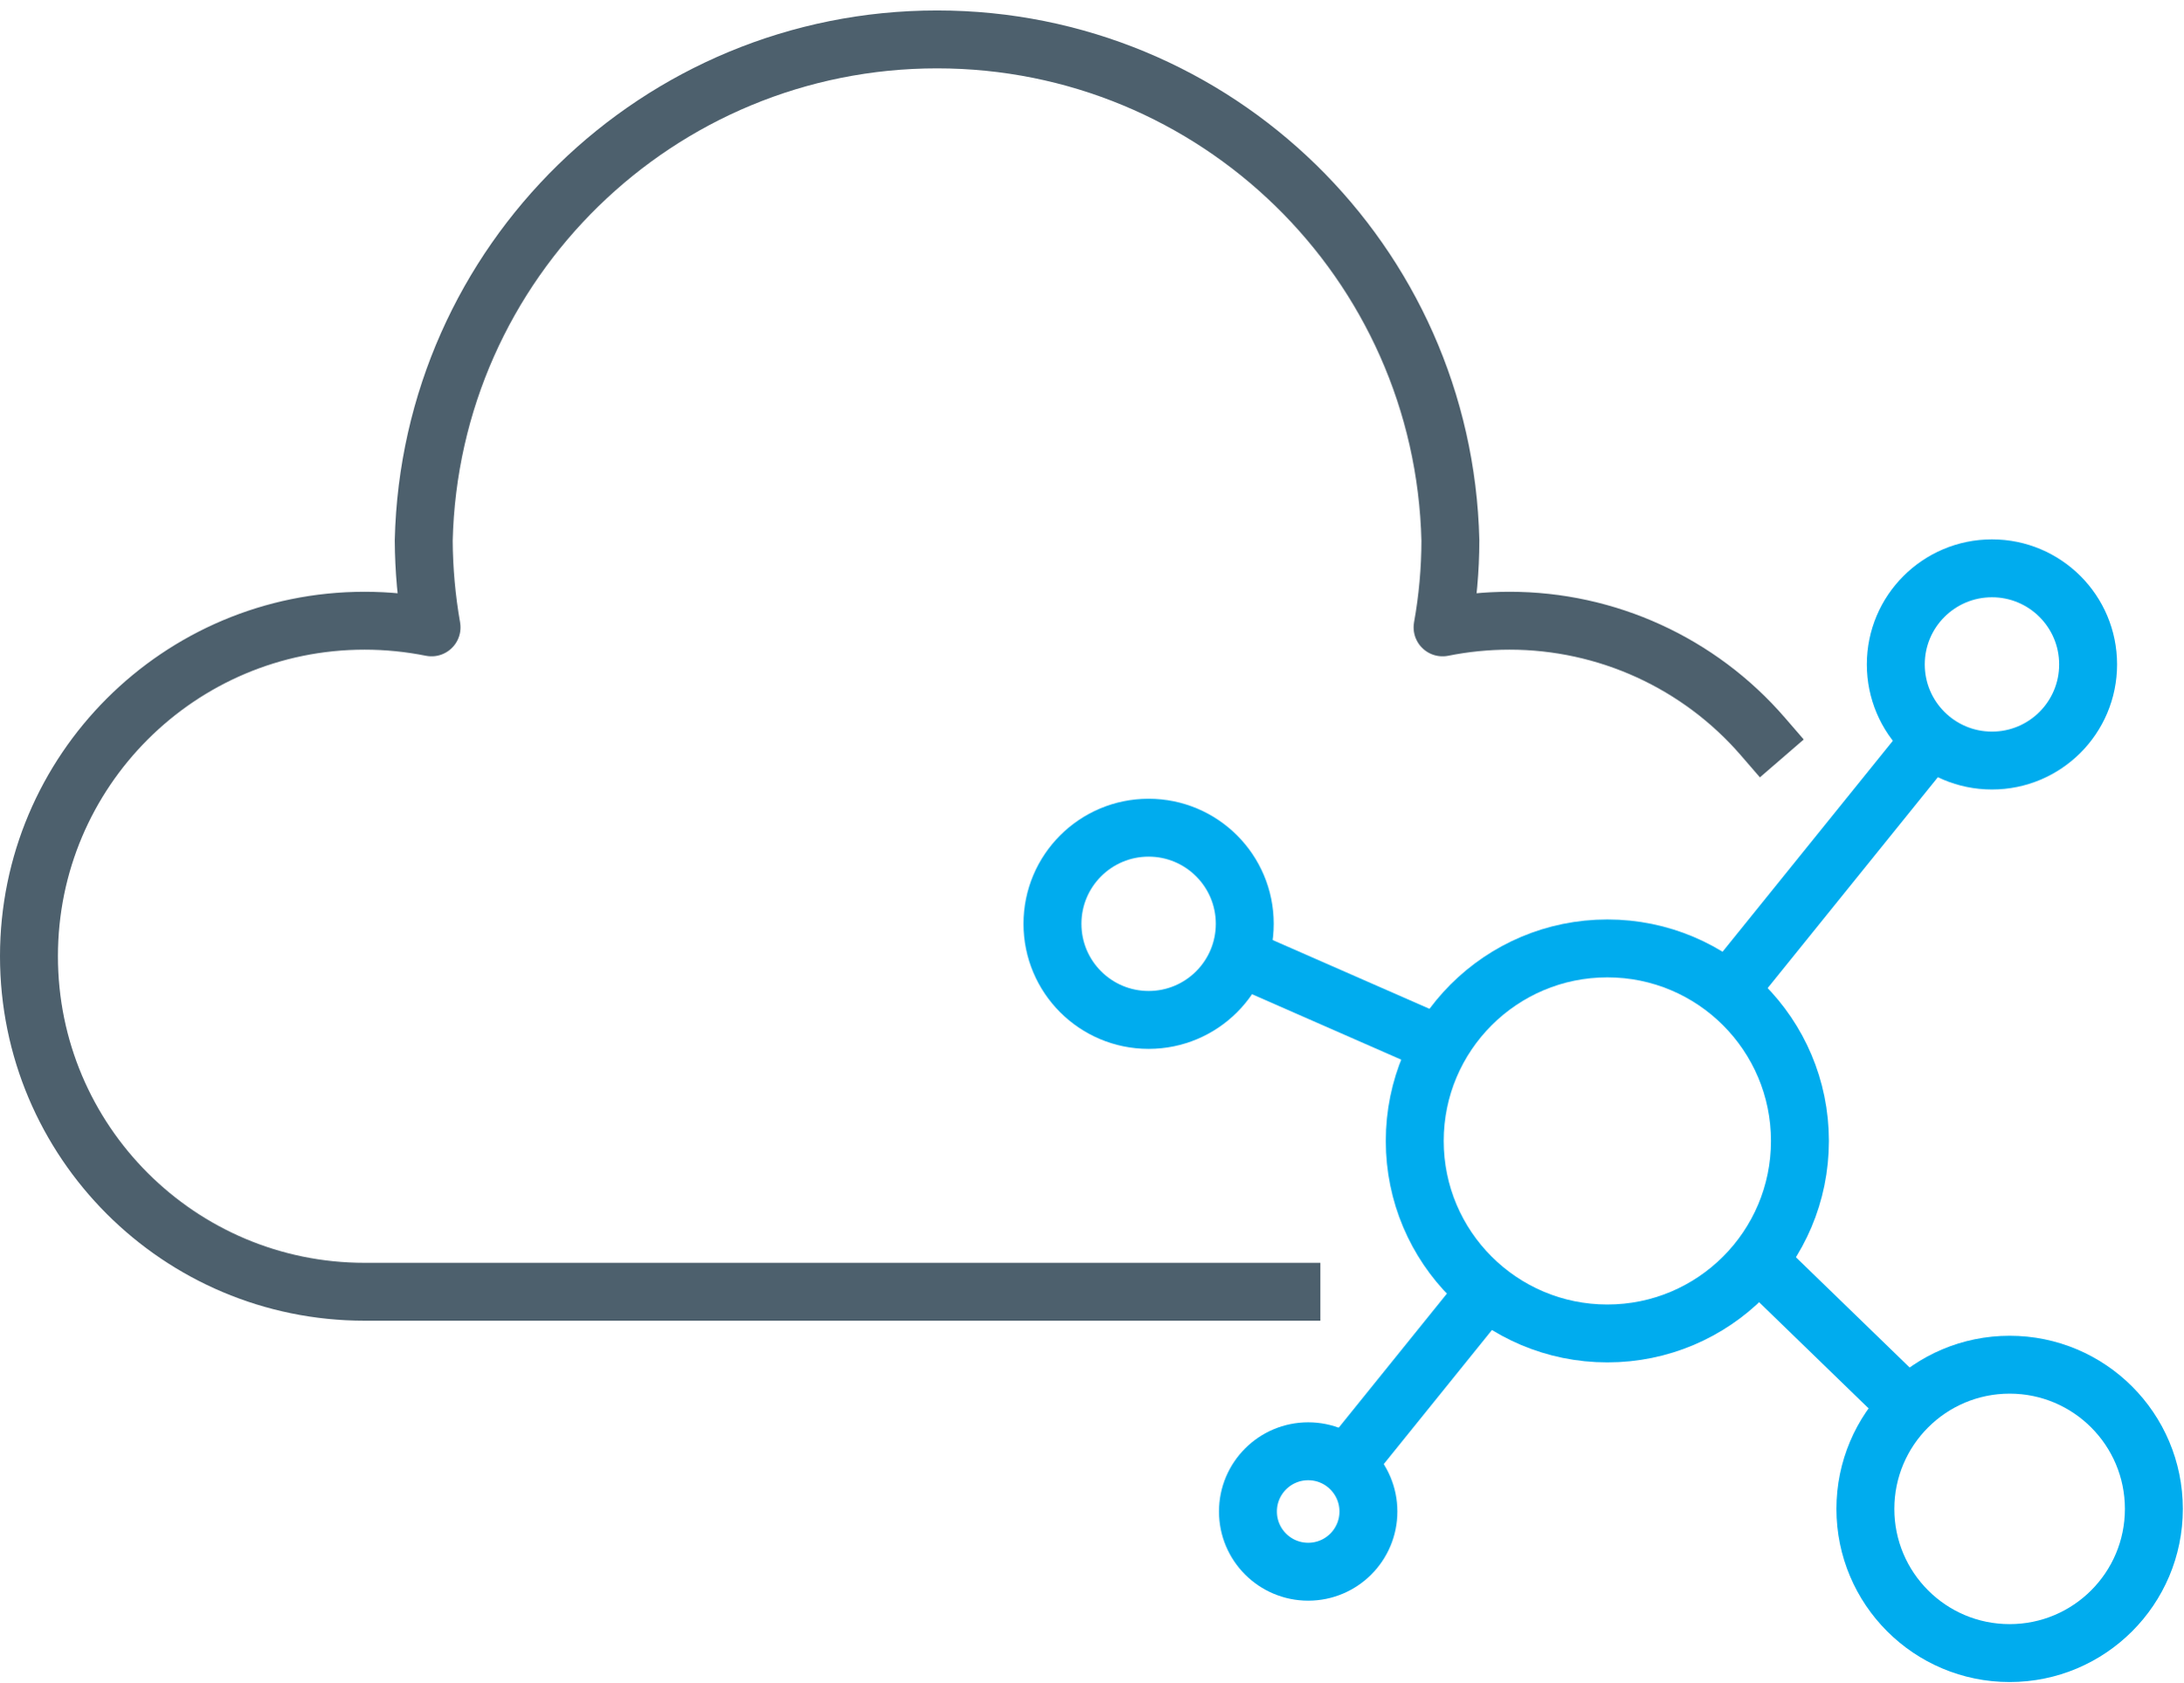
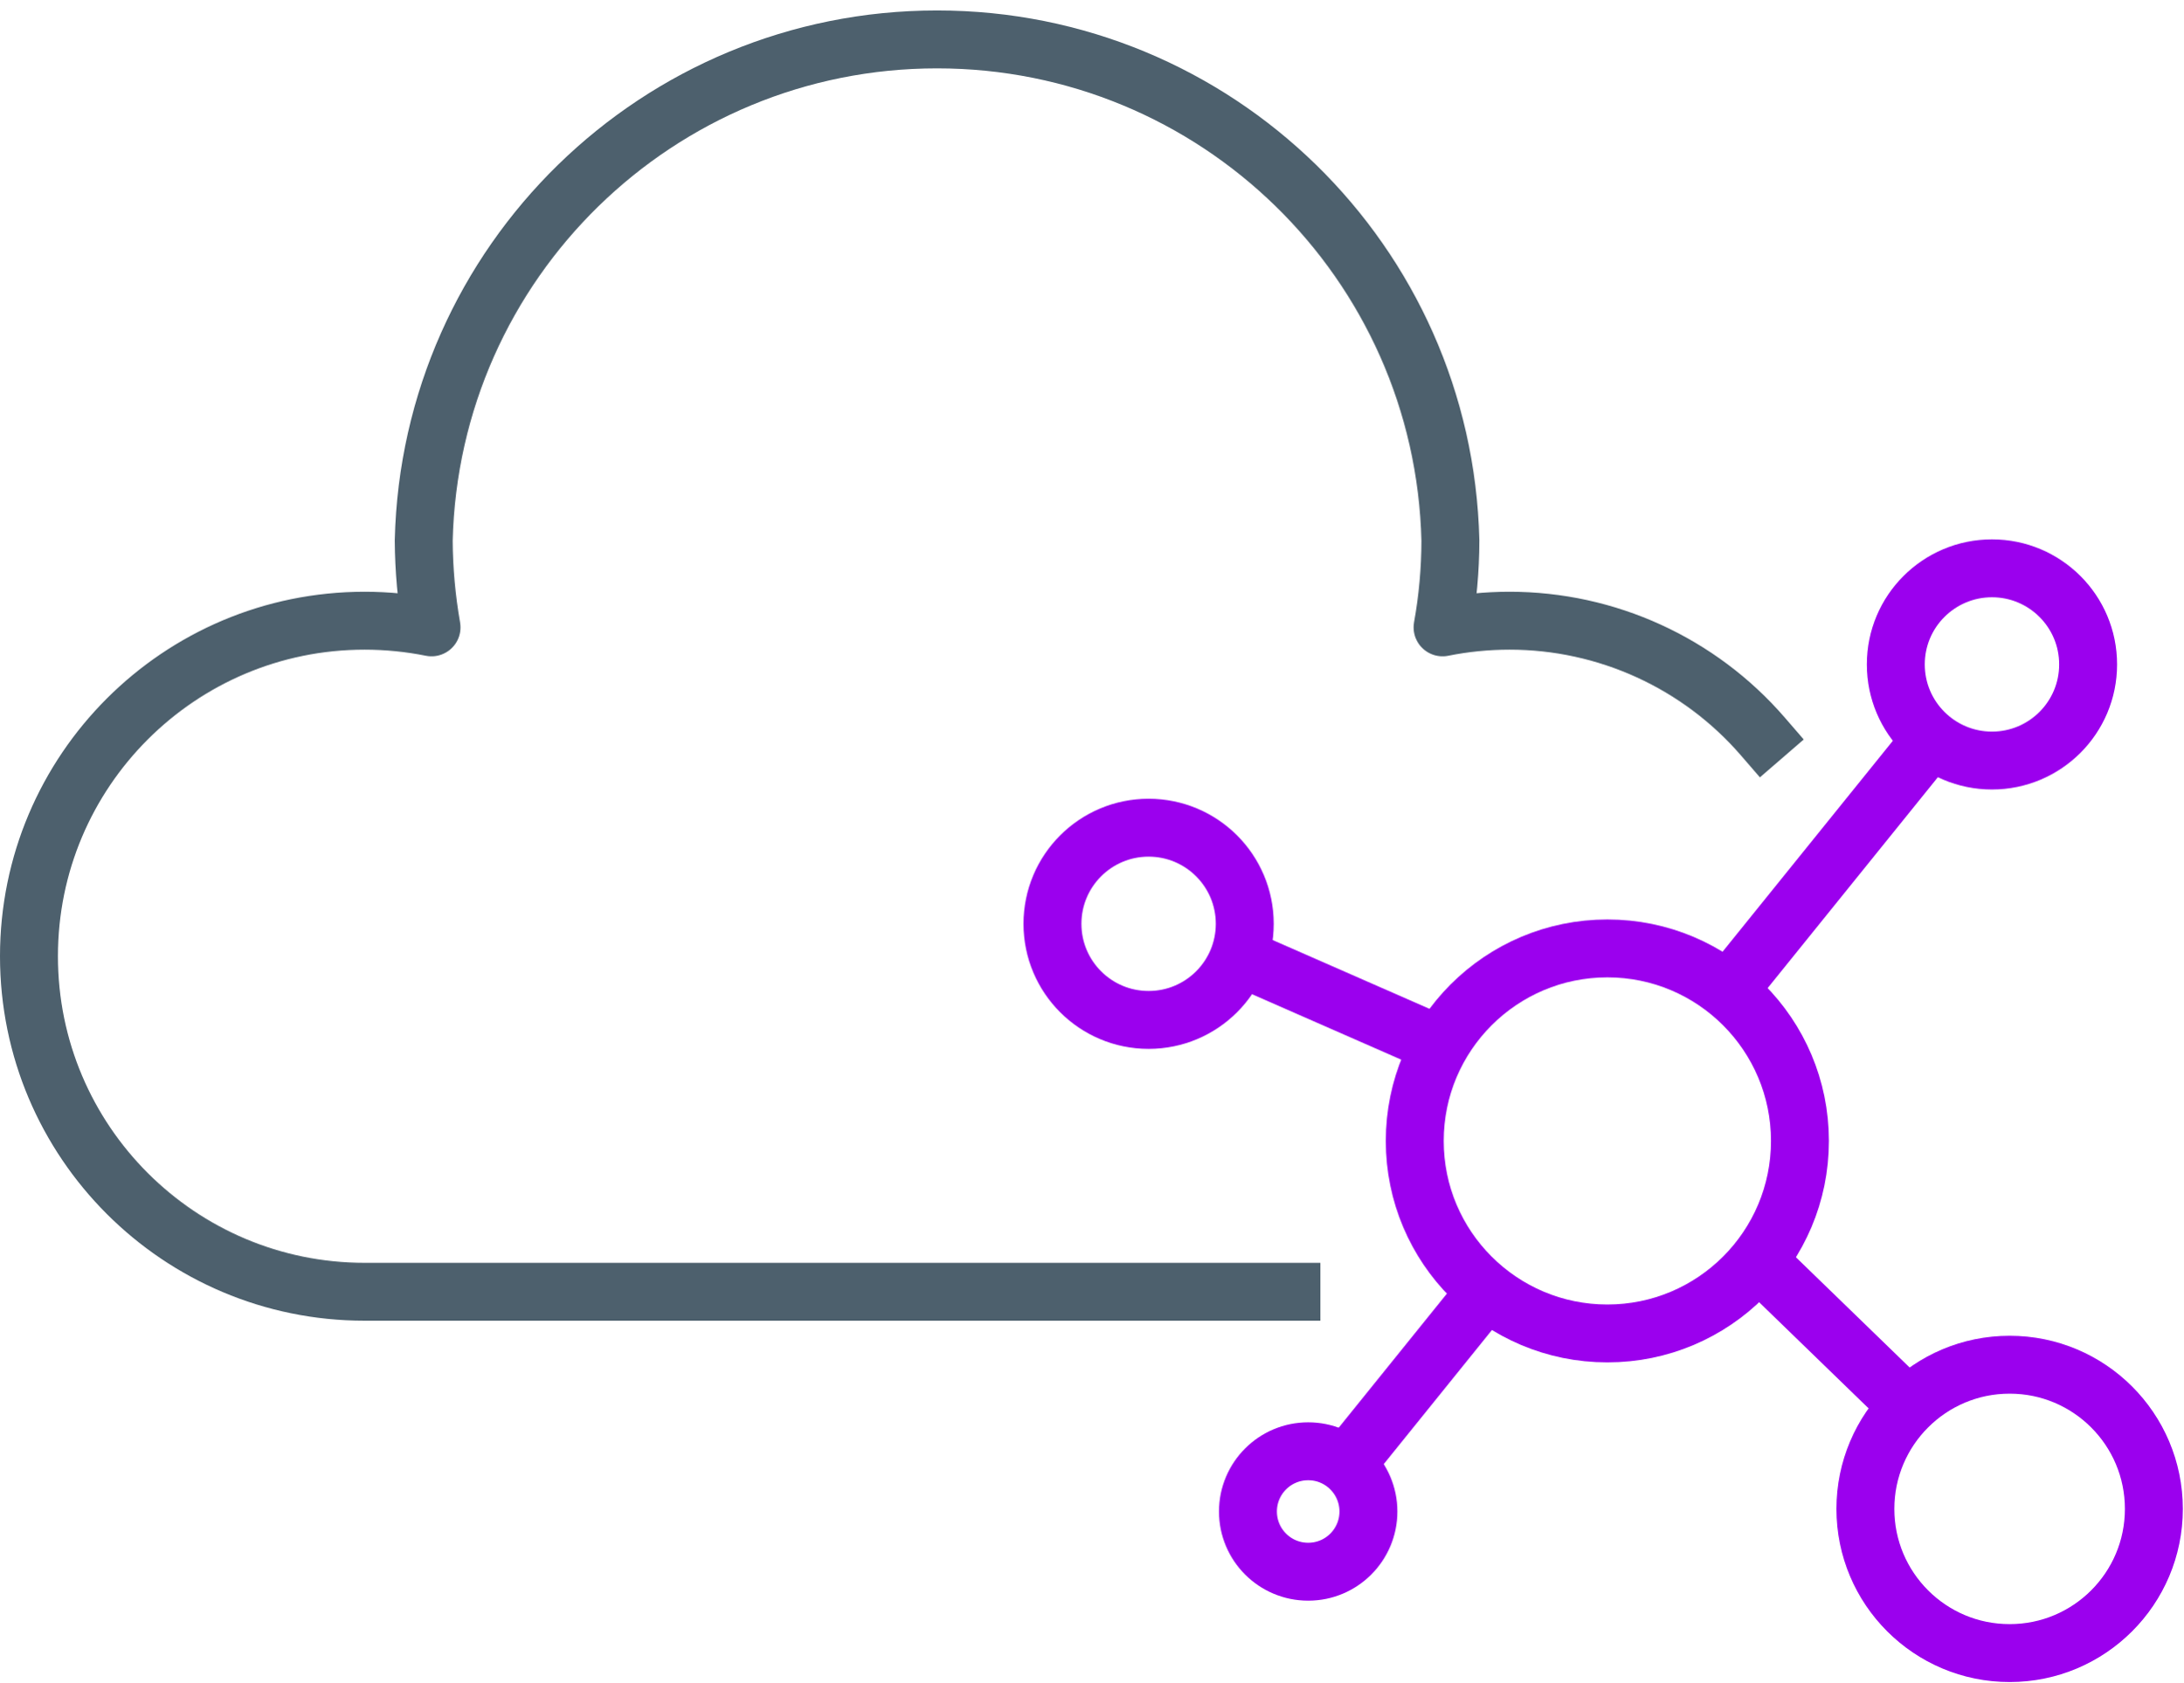
<svg xmlns="http://www.w3.org/2000/svg" viewBox="0 0 75.38 58.11">
  <defs>
-     <style>.a,.b{fill:none;stroke-linejoin:round;stroke-width:2px;}.a{stroke:#00acee;stroke-linecap:round;}.b{stroke:#4d606d;stroke-linecap:square;}</style>
+     <style>.a,.b{fill:none;stroke-linejoin:round;stroke-width:2px;}.a{stroke:#9b00ee;stroke-linecap:round;}.b{stroke:#4d606d;stroke-linecap:square;}</style>
  </defs>
  <circle class="a" cx="55.5" cy="39.41" r="6.65" />
  <line class="a" x1="59.92" y1="33.92" x2="66.56" y2="25.69" />
  <circle class="a" cx="68.78" cy="22.95" r="3.32" />
  <circle class="a" cx="69.39" cy="52.12" r="4.98" />
  <circle class="a" cx="39.66" cy="31.91" r="3.32" />
  <circle class="a" cx="45.17" cy="52.21" r="2.08" />
  <line class="a" x1="46.65" y1="50.38" x2="51.07" y2="44.9" />
  <line class="a" x1="49.27" y1="35.9" x2="43.14" y2="33.21" />
  <line class="a" x1="60.99" y1="43.83" x2="65.65" y2="48.35" />
  <path class="b" d="M60.87,25.44a11.56,11.56,0,0,0-8.75-4,11.75,11.75,0,0,0-2.31.23,17,17,0,0,0,.27-3,17.73,17.73,0,0,0-35.45,0,18,18,0,0,0,.27,3,11.75,11.75,0,0,0-2.31-.23,11.59,11.59,0,0,0,0,23.18h32" />
</svg>
